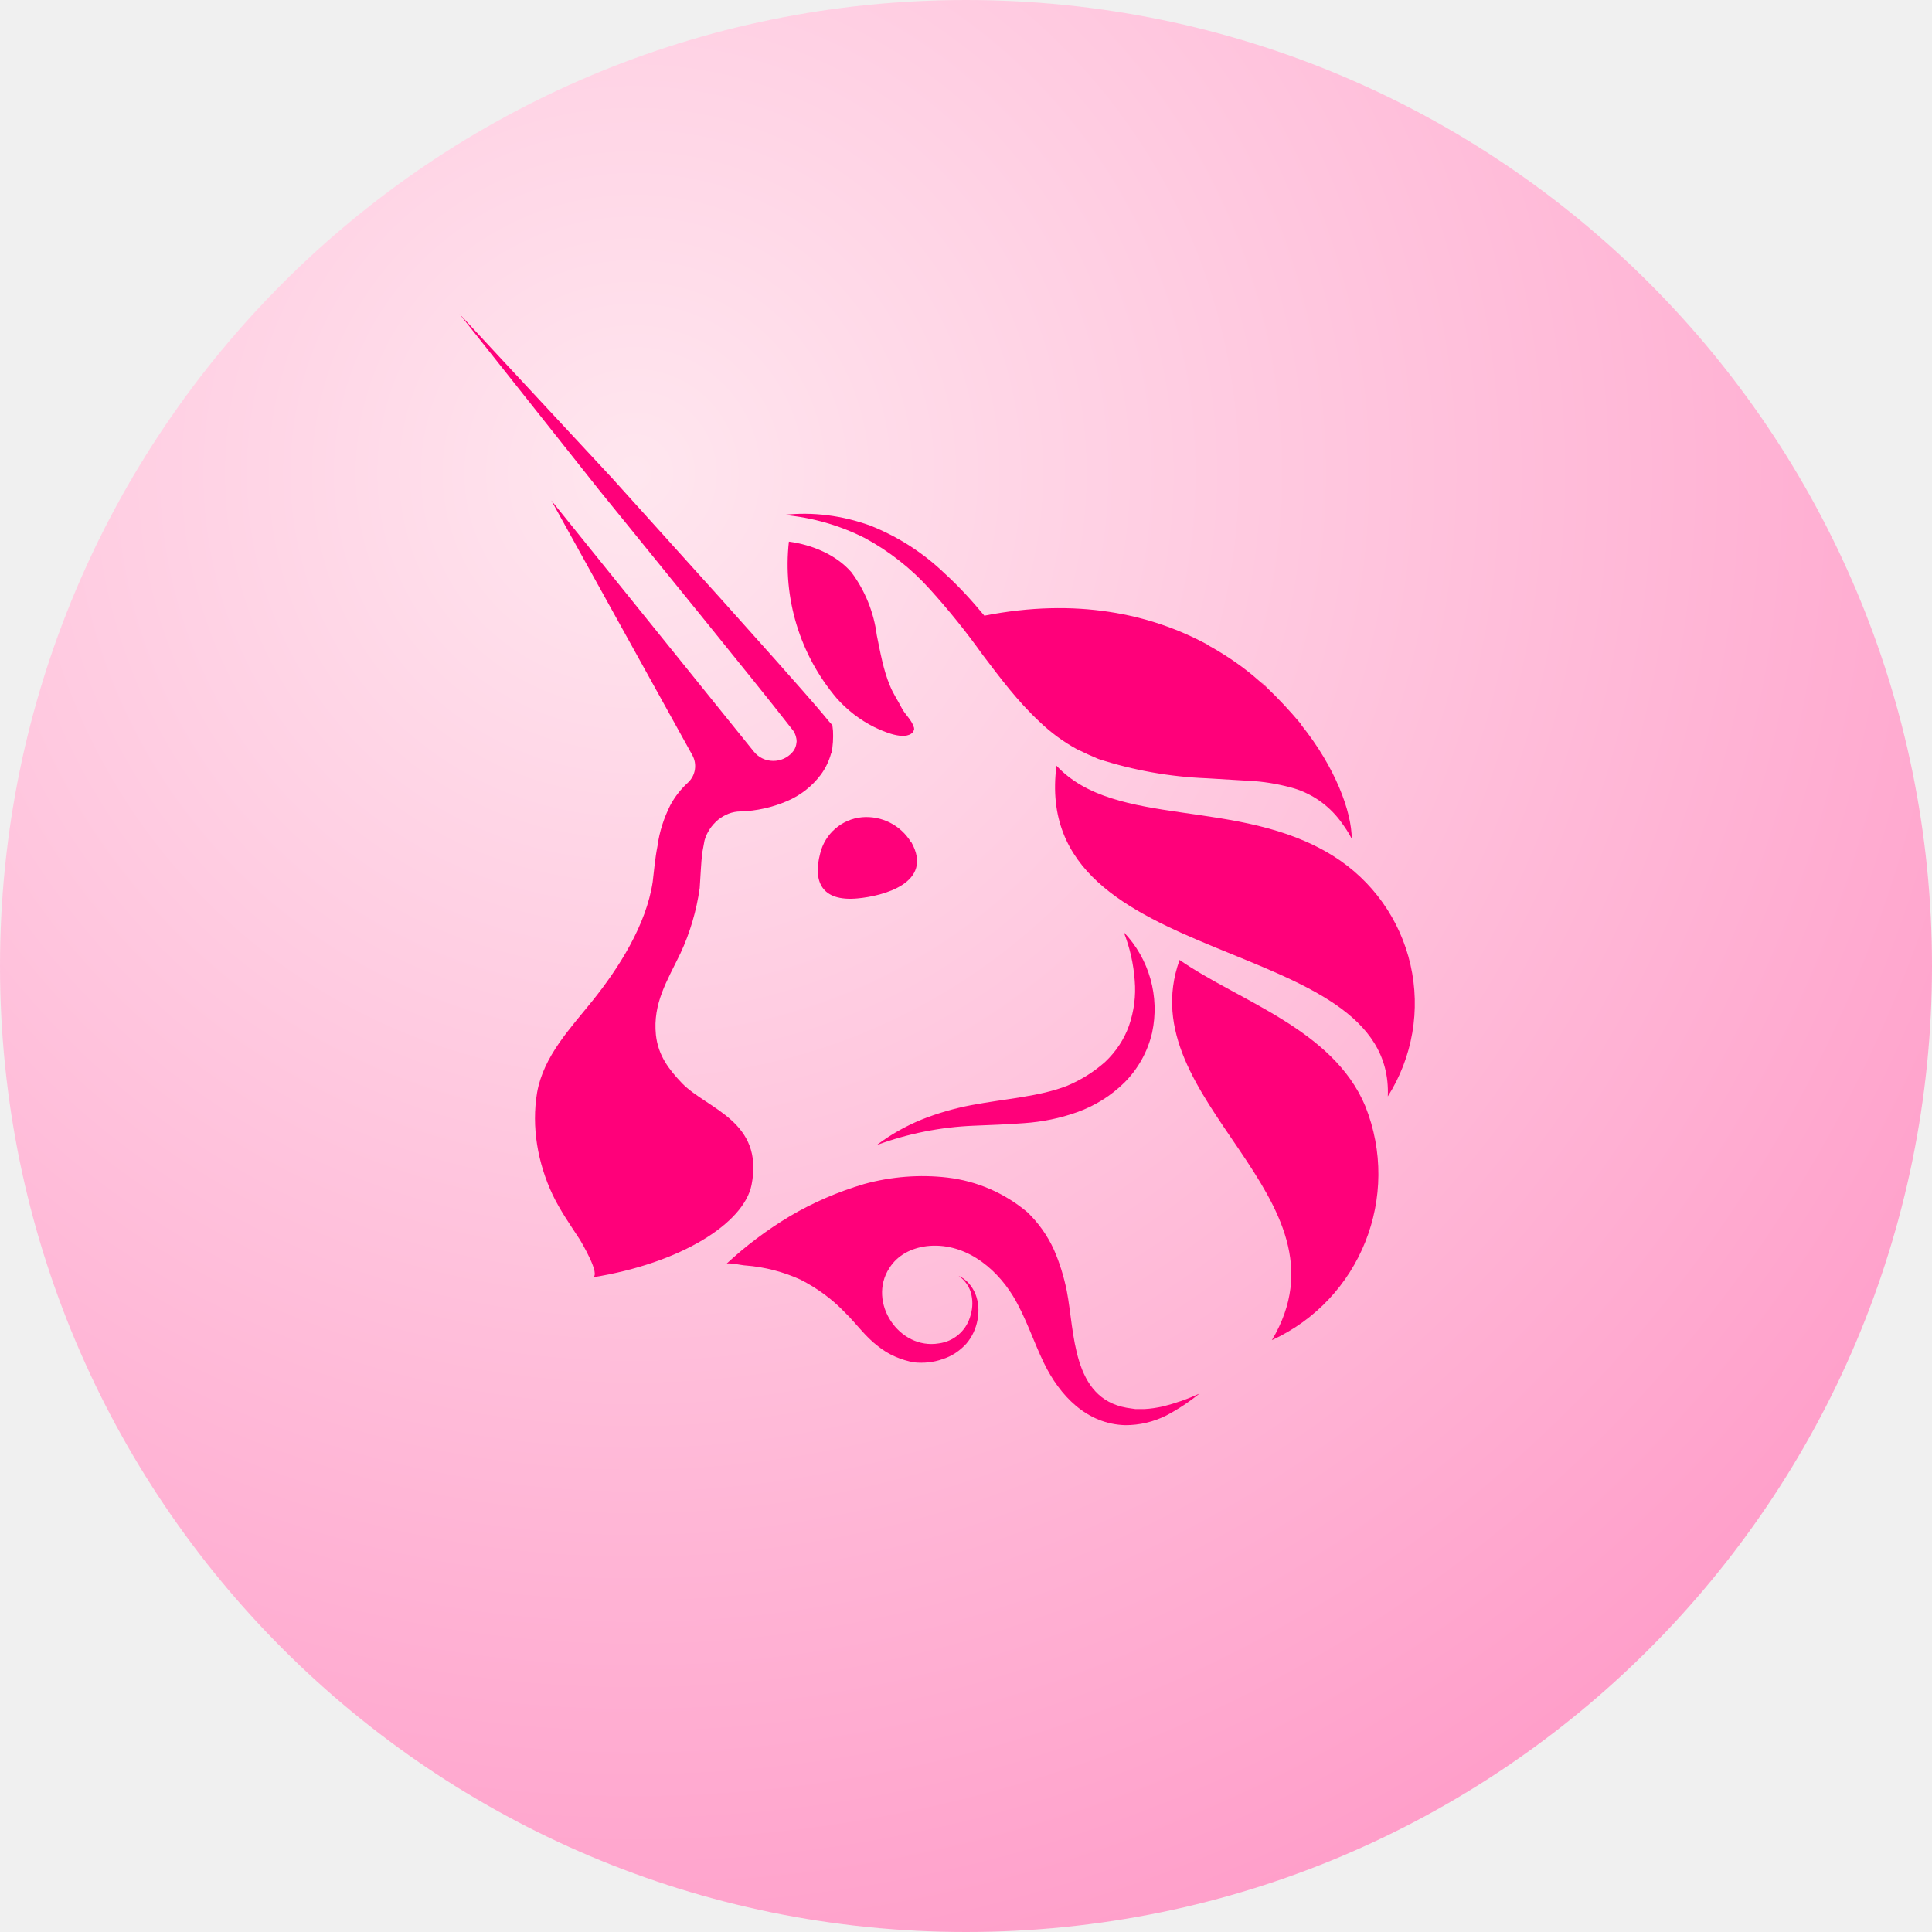
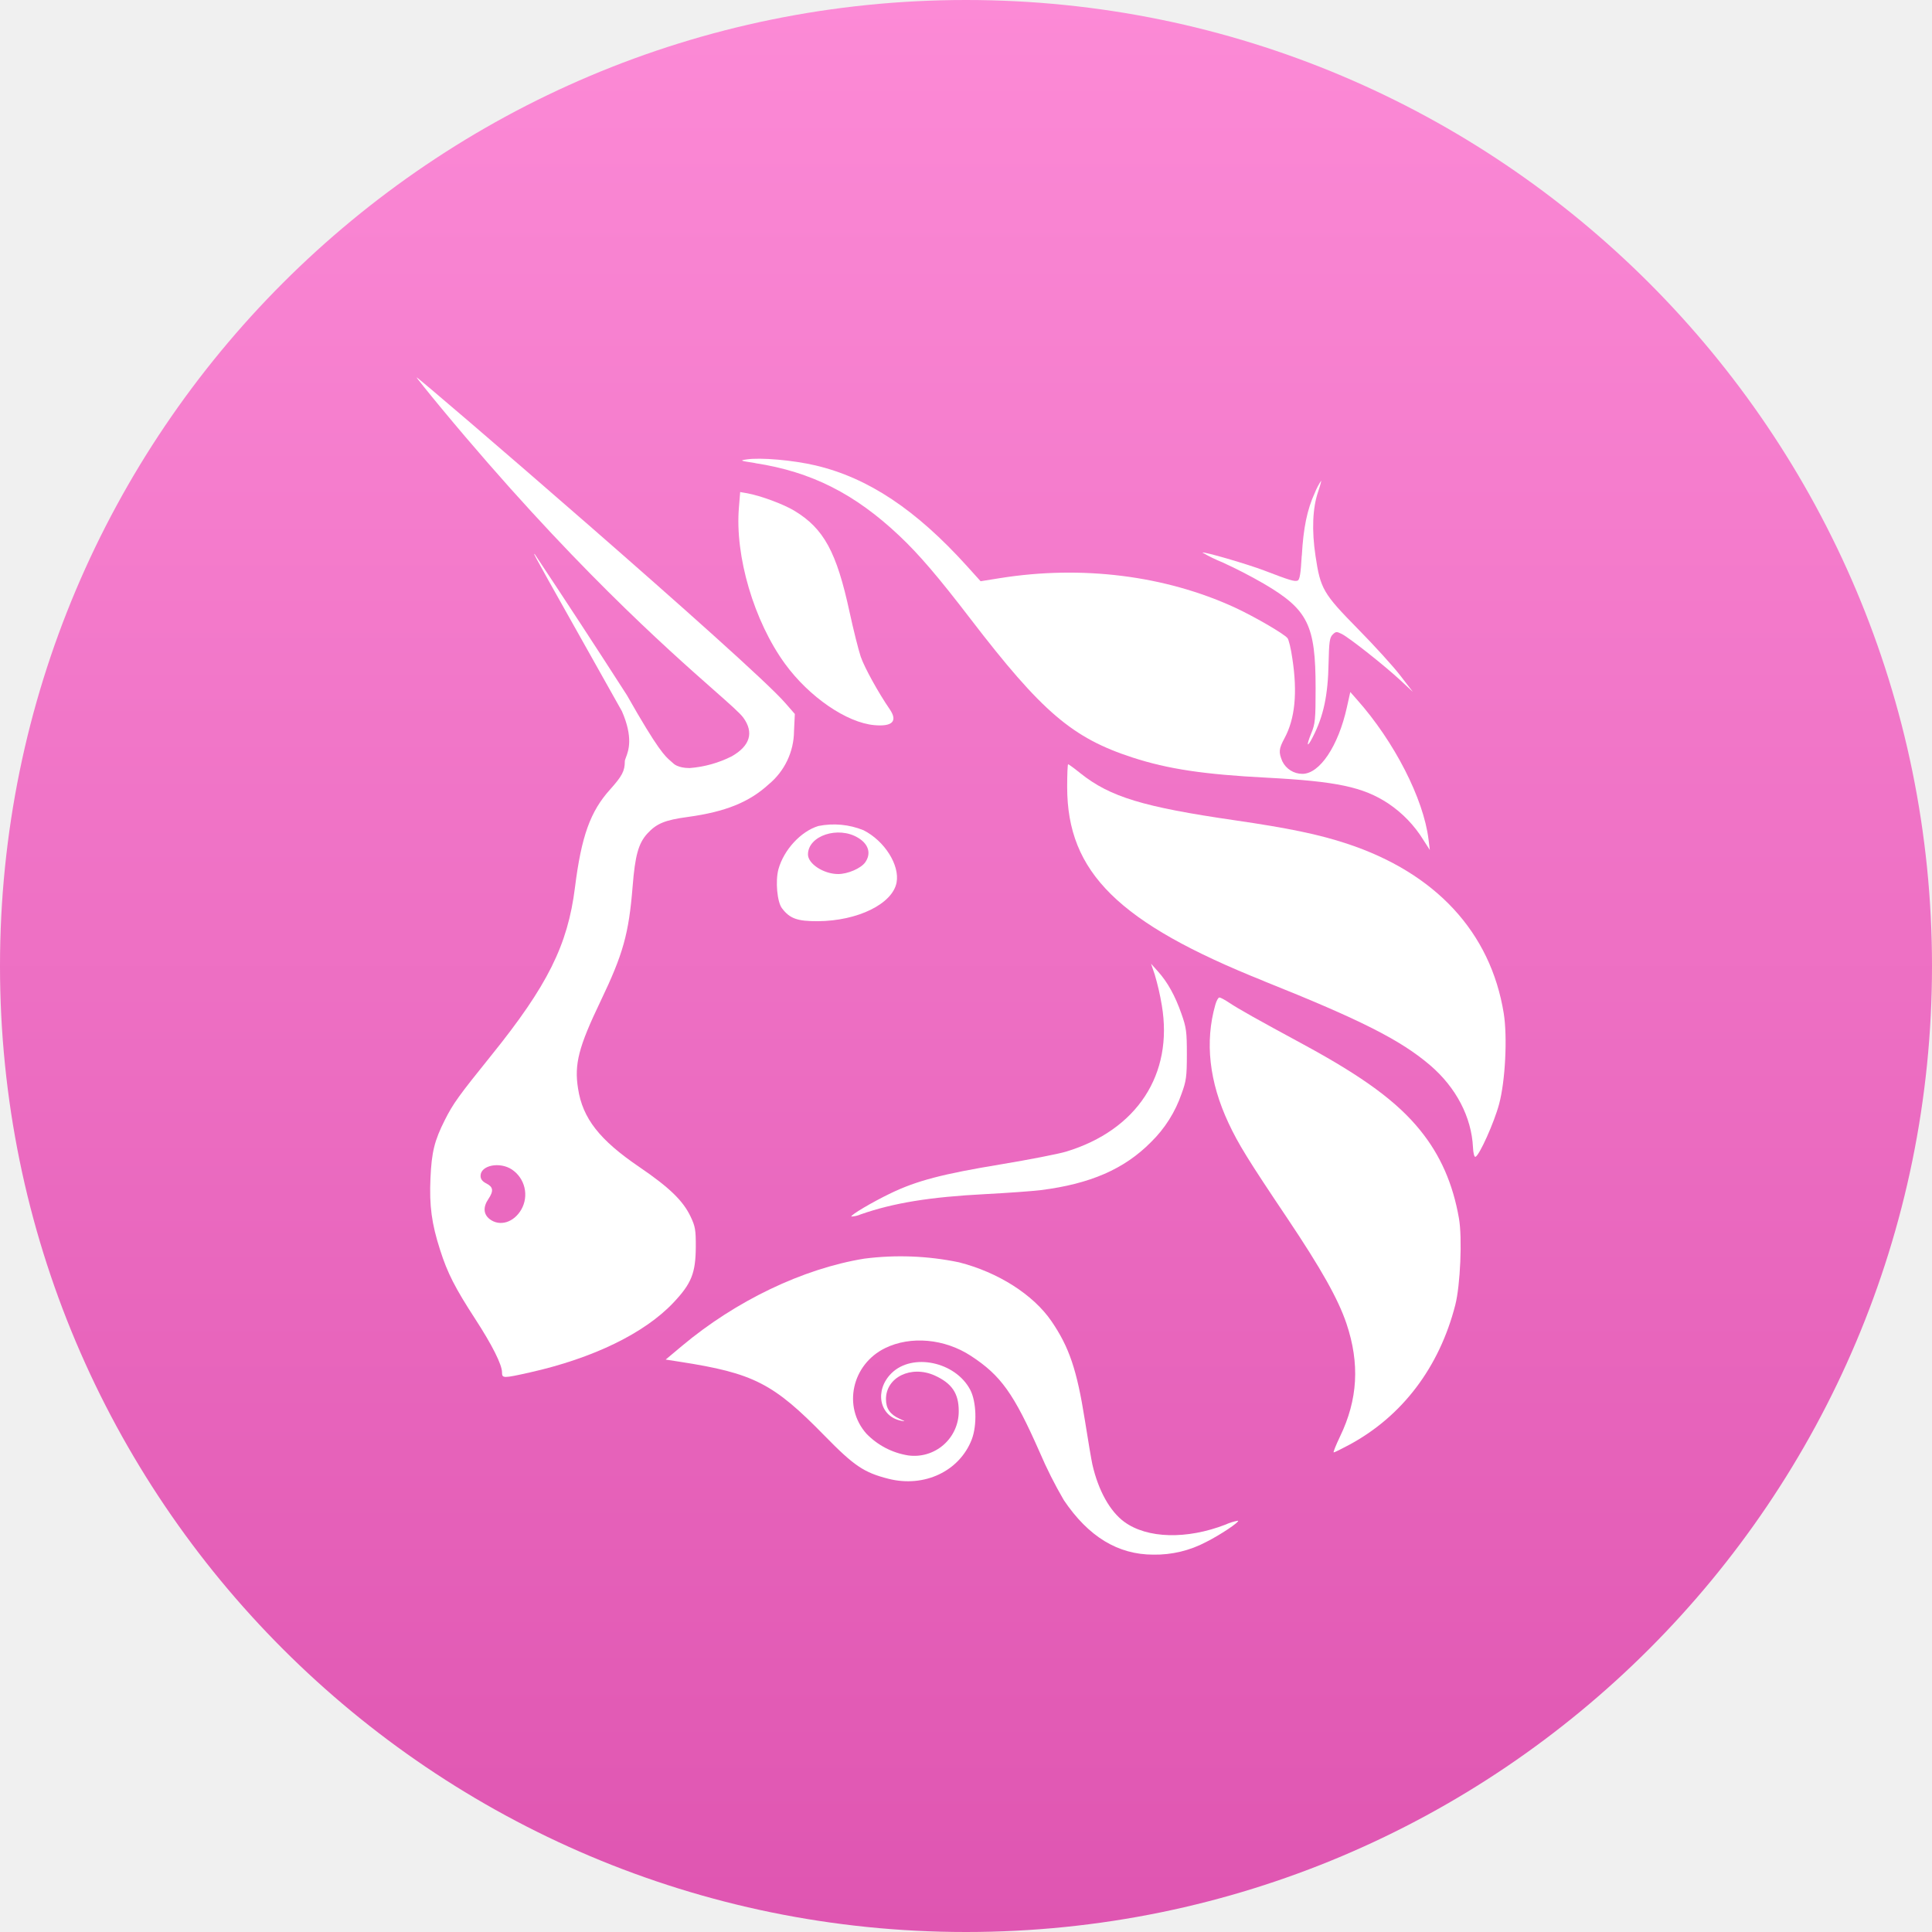
- <svg xmlns="http://www.w3.org/2000/svg" fill="none" viewBox="0 0 600 600">
-   <radialGradient id="a" cx="0" cy="0" gradientTransform="rotate(54.2 -42.3 263.4) scale(497.082)" gradientUnits="userSpaceOnUse" r="1">
-     <stop offset="0" stop-color="#fff1f6" />
-     <stop offset="1" stop-color="#ff007a" />
-   </radialGradient>
-   <path d="M300 600a300 300 0 100-600 300 300 0 000 600z" fill="#ffe3ed" />
-   <path d="M300 600a300 300 0 100-600 300 300 0 000 600z" fill="url(#a)" fill-opacity=".3" />
-   <g fill="#ff007a">
-     <path d="M283 261.5c7.2 12.8-9 16.8-16.6 17.5-11.5 1.1-13.9-5.5-11.7-13.9a14.8 14.8 0 0113-11.3 16.2 16.2 0 0115.2 7.7zm45.1-23.7c-8.4 64.7 105 51.3 102.9 102.7a54 54 0 00-17-74.7c-29.3-18.3-67.5-8.3-85.9-28zm65.4-24.3c-.7-.8-1.5-1.4-2.2-2l2.2 2zm26.3 47c-1-2-2.2-3.7-3.5-5.5-3.9-5.2-9.4-8.9-15.6-10.5-4.2-1.1-8.4-1.8-12.6-2l-13.3-.8a125.3 125.3 0 01-33.7-6l-3.2-1.4-3.4-1.6a54 54 0 01-11.6-8.5c-6.9-6.4-12.3-13.7-17.7-20.8a225 225 0 00-16.5-20.5 75.4 75.4 0 00-20.1-15.8c-7.9-4-16.4-6.4-25.2-7.2 9.1-1 18.2.2 26.8 3.3a71.2 71.2 0 0123.2 14.9c4.4 4 8.5 8.5 12.3 13.1 28.5-5.6 51.6-.6 69.3 9l.4.3c5.6 3.1 11 6.8 15.7 11l2.3 2c3.7 3.5 7.2 7.3 10.5 11.2l.2.4c10.6 13.2 15.7 27 15.7 35.5zm0 0z" />
-     <path d="M245 168.2c7.2 1 14.6 4 19.4 9.5a41.7 41.7 0 017.9 19.6c1.1 5.3 2 10.7 4.1 15.7 1 2.5 2.5 4.6 3.7 7 1 1.9 3 3.6 3.6 5.6.2.3.2.7.2 1l-.4.8c-2.5 2.8-9.3-.3-12-1.6a38.7 38.7 0 01-11.7-9 64.2 64.2 0 01-14.8-48.6zm121.3 130c-15.7 43.9 55.3 73.3 28.7 118a56.8 56.8 0 0029-72.7c-10-23.9-39.3-32.6-57.7-45.4zm-94 57.4c4.2-3.2 9-5.9 13.9-7.9 5-2 10.2-3.5 15.5-4.5 10.5-2 21-2.6 29.7-6 4.3-1.8 8.3-4.3 11.8-7.4 3.3-3.1 5.9-7 7.4-11.2 1.6-4.6 2.2-9.4 1.8-14.1a51 51 0 00-3.4-15 34.6 34.6 0 018.8 31.2 32.3 32.3 0 01-8.6 15.5 40 40 0 01-14.7 9.2c-5.3 1.9-10.8 3-16.4 3.4-5.4.4-10.6.6-15.7.8a98.5 98.5 0 00-30.1 6zm100.2 77.2a62.9 62.9 0 01-10.3 6.8c-4 2-8.3 3-12.7 3-12-.3-20.4-9.2-25.3-19.3-3.3-6.8-5.6-14.2-9.6-20.8-5.7-9.3-15.5-16.8-26.8-15.5-4.7.6-9 2.7-11.6 6.8-6.9 10.6 3 25.5 15.4 23.4a11.7 11.7 0 009.6-8c.8-2.3 1-4.7.5-7-.5-2.5-2-4.6-4-6 2.4 1.1 4.2 3.2 5.2 5.6 1 2.5 1.2 5.3.7 8-.5 2.8-1.7 5.4-3.5 7.5-2 2.2-4.5 3.9-7.4 4.8-2.8 1-5.8 1.3-8.8 1-4-.7-8-2.4-11.2-5-4-3-6.7-7-10.3-10.5-4-4.2-8.7-7.6-13.8-10.2a50.6 50.6 0 00-17.1-4.4c-.9 0-5.2-1-5.9-.5 6-5.6 12.7-10.6 19.7-14.8 7.3-4.3 15-7.6 23.1-10 8.4-2.3 17.2-3 25.8-2a47.1 47.1 0 0124.9 10.8 38 38 0 018.2 11.6c1.8 4.1 3.1 8.4 4 12.8 2.5 13 1.6 33.3 18.6 36.3l2.7.4h2.8c2-.1 3.8-.4 5.7-.8 4-1 7.7-2.3 11.4-4zm-99-14.2l-.5-.4zM258.1 234a20 20 0 01-3.2 6.6 25.6 25.6 0 01-10.5 8.2A39.7 39.7 0 01230 252c-2.6 0-5 1-7 2.6-2 1.7-3.5 3.9-4.2 6.4l-.7 3.8c-.4 3.3-.5 6.8-.8 11-1 7-3 13.9-6 20.3-4.1 8.5-8.6 15.5-7.6 25.3.7 6.4 4 10.7 8.2 15.1 7.9 8 25.4 11.7 21.5 31.5-2.4 11.9-21.9 24.3-49.4 28.7 2.8-.5-3.5-11-3.9-11.7-3-4.6-6.1-9-8.5-14-4.6-9.8-6.6-21-4.8-31.7 2-11.3 10.3-19.9 17.2-28.5 8.2-10.2 16.7-23.6 18.7-36.9.4-3.2.7-7.2 1.5-11.2.6-4.5 2-8.7 4-12.7 1.4-2.6 3.3-5 5.5-7a7 7 0 001.3-8.5l-43.8-79.1 62.9 78a7.7 7.7 0 006 2.9 7.8 7.8 0 006-2.7c.8-.9 1.2-2 1.3-3.3 0-1.2-.4-2.4-1-3.3a1231 1231 0 00-12.7-16l-15.9-19.7-31.8-39.2-43.3-54.6 47.4 51 33.9 37.6 16.8 18.8c5.6 6.4 11.2 12.5 16.7 19.2l1 1.1.2 1.8c.1 2.2 0 4.6-.5 7zM281.7 448z" />
-   </g>
+ <svg xmlns="http://www.w3.org/2000/svg" fill="none" viewBox="0 0 400 400">
+   <rect width="400" height="400" fill="url(#paint0_linear_3_33)" rx="200" />
+   <path fill="#fff" fill-rule="evenodd" d="M147.816 142.887c-9.719-8.575-29.982-26.454-56.361-58.276-2.956-3.564-5.287-6.486-5.203-6.486.44 0 69.222 59.188 76.334 67.432l1.976 2.263-.169 3.547a14.412 14.412 0 0 1-5.236 11.014c-4.054 3.716-8.97 5.692-16.723 6.756-4.763.642-6.486 1.352-8.412 3.446-1.841 2.027-2.534 4.544-3.041 10.912-.793 9.848-1.959 14.02-6.655 23.818-4.527 9.442-5.456 13.006-4.645 18.074.946 6.165 4.459 10.641 12.669 16.216 6.25 4.256 9.087 7.01 10.641 10.304.963 2.027 1.081 2.77 1.065 6.283-.034 5.389-.896 7.551-4.612 11.487-5.996 6.368-16.655 11.537-29.763 14.476-5.507 1.233-5.743 1.233-5.743-.017 0-1.588-2.027-5.642-5.574-11.098-4.105-6.317-5.727-9.459-7.247-14.256-1.757-5.456-2.247-9.139-1.993-14.865.236-5.389.828-7.787 2.99-12.061 1.723-3.412 2.837-4.949 9.628-13.378 11.621-14.409 15.811-22.821 17.297-34.729 1.334-10.625 3.176-15.76 7.297-20.321 2.466-2.753 3.024-3.801 3.024-5.794 0-.201.101-.466.235-.82.522-1.374 1.551-4.085-.826-9.551-16.309-29.008-18.29-32.509-18.164-32.587.018-.011.075.043.14.104a2246.296 2246.296 0 0 1 19.054 29.155c6.488 11.447 7.9 12.65 9.121 13.691.169.143.333.284.507.447 0 0 .862.946 3.345.946a23.328 23.328 0 0 0 8.699-2.415c3.818-2.162 4.662-4.933 2.432-8.007-.687-.945-2.774-2.787-6.087-5.71Zm-39.23 103.006a6.244 6.244 0 0 1-.645 4.51c-1.554 2.72-4.493 3.598-6.571 1.994-1.283-1.014-1.385-2.484-.253-4.156 1.115-1.672 1.013-2.483-.405-3.209-.845-.423-1.217-.912-1.217-1.588 0-2.179 3.97-2.99 6.504-1.301a6.252 6.252 0 0 1 2.587 3.75ZM161.167 179.965c1.115-4.02 4.645-7.855 8.277-8.953a16.3 16.3 0 0 1 9.341.879c4.358 2.213 7.517 7.213 6.841 10.827-.845 4.426-8.04 7.956-16.317 8.007-4.24.017-5.794-.541-7.416-2.686-.996-1.317-1.385-5.625-.726-8.074Zm16.503-6.503c2.179 1.317 2.736 3.26 1.47 5.067-.879 1.25-3.615 2.433-5.608 2.433-2.99 0-6.25-2.112-6.25-4.054 0-3.886 6.266-5.963 10.388-3.446Z" clip-rule="evenodd" />
+   <path fill="#fff" d="M154.579 95.118c-1.503.22-1.368.27 1.808.76v.017c11.57 1.774 20.607 6.334 29.813 15.034 4.054 3.817 8.108 8.564 14.696 17.162 14.831 19.324 21.115 24.695 33.598 28.749 7.331 2.382 14.729 3.497 27.803 4.172 14.46.761 19.933 1.926 25.102 5.321a24.707 24.707 0 0 1 7.347 7.652l1.284 1.994-.27-2.196c-1.03-8.412-7.078-20.237-14.797-28.919l-1.402-1.588-.71 3.193c-1.773 8.006-5.625 13.75-9.206 13.75a4.63 4.63 0 0 1-4.155-2.602c-.794-1.892-.726-2.584.456-4.78 2.179-4.037 2.703-9.426 1.622-16.486-.287-2.044-.744-3.936-1.014-4.24-.76-.929-7.01-4.544-10.979-6.368-14.409-6.605-31.605-8.75-48.53-6.048l-4.02.642-2.804-3.108c-10.575-11.706-20.473-18.293-31.351-20.861-4.663-1.098-11.419-1.69-14.291-1.25Z" />
+   <path fill="#fff" d="M272.213 102.044c-1.588 3.463-2.365 7.263-2.686 13.006h-.017c-.202 3.716-.422 4.983-.844 5.152-.659.237-1.537-.017-6.909-2.077-3.598-1.369-12.55-3.97-12.804-3.717a32.156 32.156 0 0 0 4.155 2.027 101.092 101.092 0 0 1 8.514 4.392c9.172 5.372 10.76 8.531 10.76 21.622 0 6.52-.085 7.398-.895 9.358-1.081 2.652-.896 3.158.304.794 2.229-4.308 3.158-8.632 3.277-15.372.101-4.324.219-5.236.844-5.844.659-.659.828-.659 1.909-.119 1.622.828 8.919 6.605 12.094 9.561l2.602 2.416-2.602-3.379c-1.435-1.875-5.371-6.199-8.766-9.645-7.213-7.331-7.77-8.311-8.784-15.101-.811-5.355-.608-9.949.541-13.328.422-1.233.692-2.246.608-2.246a13.94 13.94 0 0 0-1.301 2.5ZM152.991 105c-.878 10.118 3.125 23.648 9.561 32.466 5 6.841 12.753 12.162 18.48 12.668 3.75.338 4.864-.827 3.175-3.294-2.348-3.412-5.253-8.665-6.013-10.912-.473-1.418-1.504-5.54-2.297-9.189-2.686-12.466-5.338-17.314-11.436-20.996-2.23-1.351-6.976-3.108-9.747-3.615l-1.469-.253-.254 3.125ZM220.947 162.955c0 17.652 10.608 28.125 40.742 40.169v.016c20.068 8.024 28.277 12.179 34.392 17.399 5.372 4.594 8.581 10.726 8.885 17.01.051 1.182.27 2.044.507 1.959.811-.27 3.885-7.111 4.898-10.912 1.301-4.814 1.74-13.935.963-18.8-2.719-16.774-14.088-29.071-32.499-35.135-5.794-1.909-12.044-3.209-23.193-4.831-18.952-2.753-25.793-4.831-31.908-9.696-1.318-1.064-2.483-1.909-2.585-1.909-.118 0-.202 2.129-.202 4.73ZM239.088 201.806a52.85 52.85 0 0 1 1.453 6.334c2.416 14.291-5.135 25.828-19.797 30.287-1.554.473-7.686 1.672-13.598 2.652-11.993 1.977-17.348 3.379-22.719 5.963-3.801 1.824-8.429 4.561-8.159 4.831a5.476 5.476 0 0 0 1.943-.456c6.773-2.365 14.324-3.598 25.793-4.189 4.544-.237 9.713-.608 11.487-.828 10.219-1.284 17.297-4.358 22.803-9.932a25.634 25.634 0 0 0 6.352-10.068c.946-2.567 1.081-3.53 1.081-8.108 0-4.662-.102-5.506-1.115-8.378-1.318-3.767-2.889-6.588-4.865-8.784l-1.436-1.604.777 2.28Z" />
+   <path fill="#fff" d="M254.358 232.532c-4.003-8.547-4.932-16.807-2.736-24.51.236-.845.608-1.503.844-1.503.22 0 1.183.506 2.095 1.131 1.858 1.234 5.54 3.311 15.405 8.649 12.297 6.672 19.324 11.824 24.088 17.736 4.172 5.152 6.756 11.047 8.006 18.209.71 4.054.288 13.852-.76 17.939-3.31 12.906-10.979 23.041-21.959 28.953-1.605.861-3.04 1.571-3.209 1.571-.152 0 .439-1.47 1.3-3.277 3.7-7.669 4.122-15.118 1.335-23.412-1.723-5.085-5.203-11.284-12.23-21.774-8.175-12.162-10.169-15.422-12.179-19.712ZM141.15 278.697c11.199-9.392 25.101-16.047 37.787-18.108a59.285 59.285 0 0 1 19.611.76c8.108 2.061 15.372 6.689 19.138 12.179 3.683 5.388 5.271 10.067 6.926 20.507.642 4.104 1.351 8.243 1.554 9.172 1.233 5.405 3.649 9.729 6.622 11.891 4.729 3.446 12.905 3.666 20.928.558a10.454 10.454 0 0 1 2.619-.811c.287.287-3.75 2.973-6.588 4.392a22.538 22.538 0 0 1-10.946 2.635c-7.348 0-13.446-3.716-18.547-11.284a89.475 89.475 0 0 1-5-9.932c-5.372-12.179-8.024-15.878-14.257-19.949-5.439-3.547-12.449-4.172-17.719-1.605-6.926 3.379-8.851 12.162-3.885 17.737a15.388 15.388 0 0 0 8.649 4.493 9.2 9.2 0 0 0 7.327-2.206 9.207 9.207 0 0 0 3.128-6.983c0-3.666-1.418-5.744-4.983-7.365-4.881-2.179-10.101.371-10.084 4.915 0 1.943.862 3.159 2.821 4.054 1.25.558 1.284.592.253.389-4.459-.929-5.506-6.284-1.925-9.831 4.324-4.257 13.243-2.382 16.3 3.446 1.284 2.449 1.436 7.314.321 10.253-2.534 6.588-9.831 10.051-17.263 8.159-5.068-1.284-7.112-2.669-13.209-8.902-10.592-10.845-14.696-12.956-29.966-15.321l-2.939-.456 3.327-2.787Z" />
+   <defs>
+     <linearGradient id="paint0_linear_3_33" x1="200" x2="200" y1="0" y2="400" gradientUnits="userSpaceOnUse">
+       <stop stop-color="#FC8AD6" />
+       <stop offset="1" stop-color="#DF55B1" />
+     </linearGradient>
+   </defs>
</svg>
